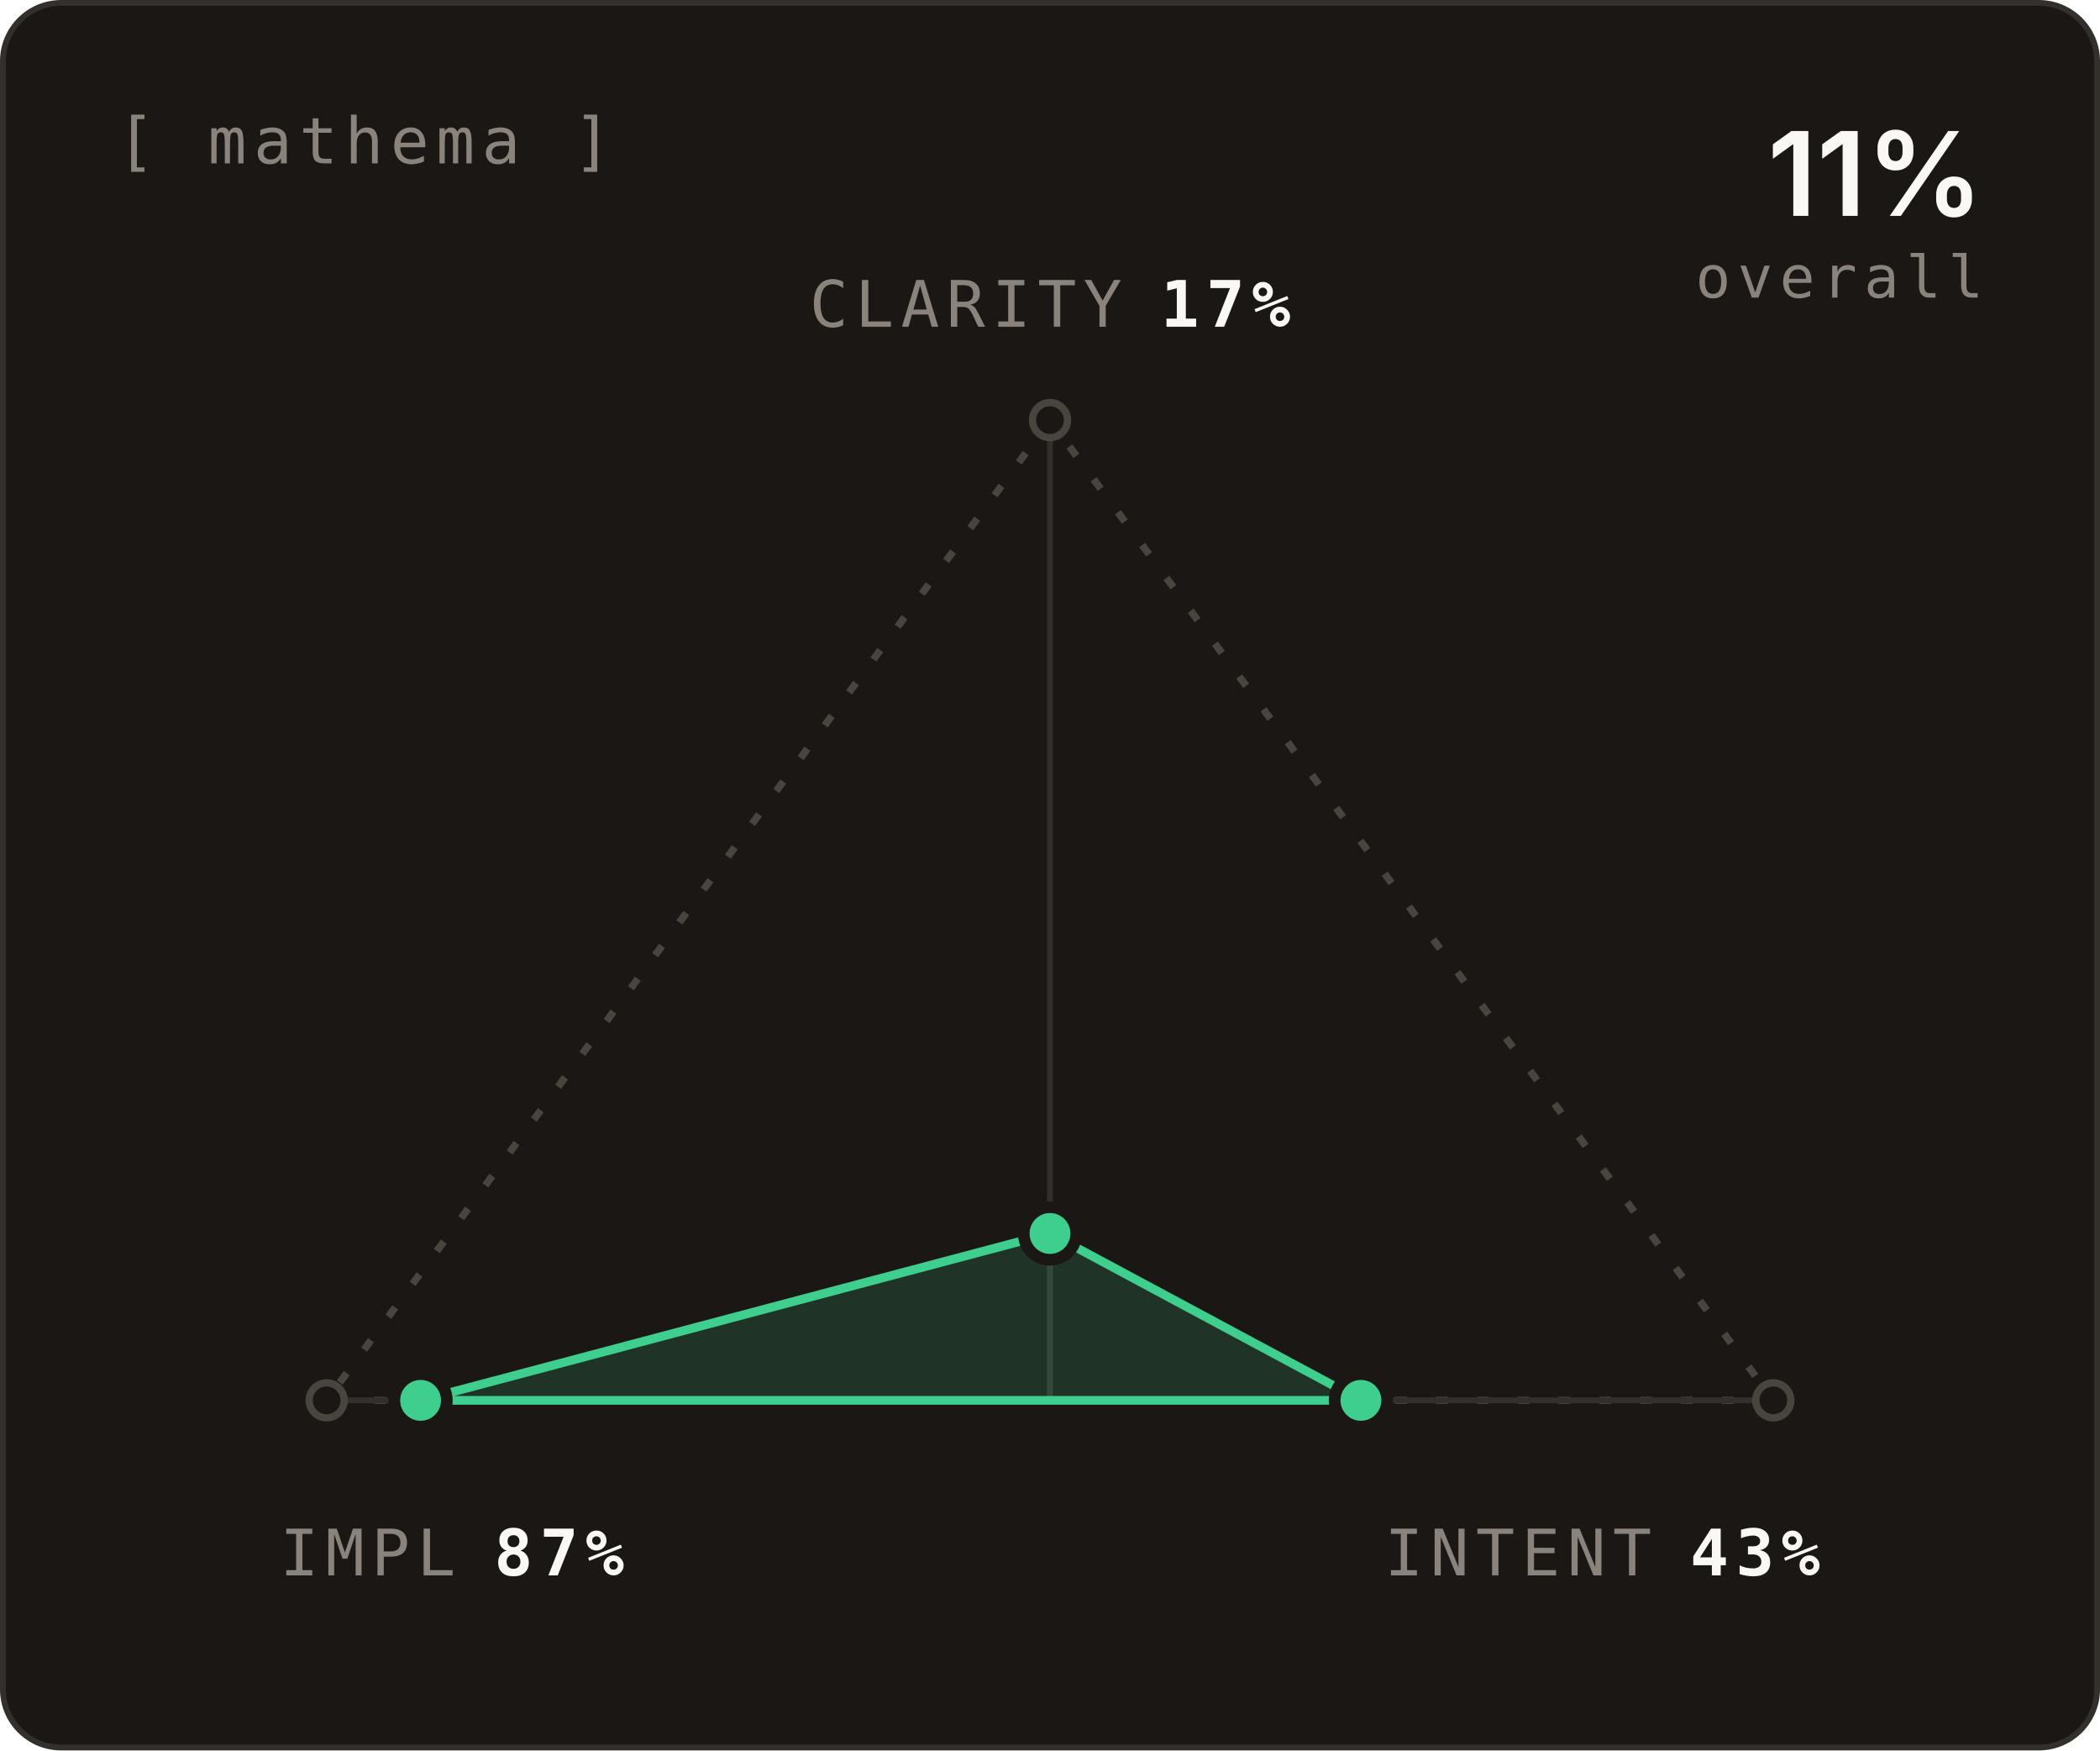
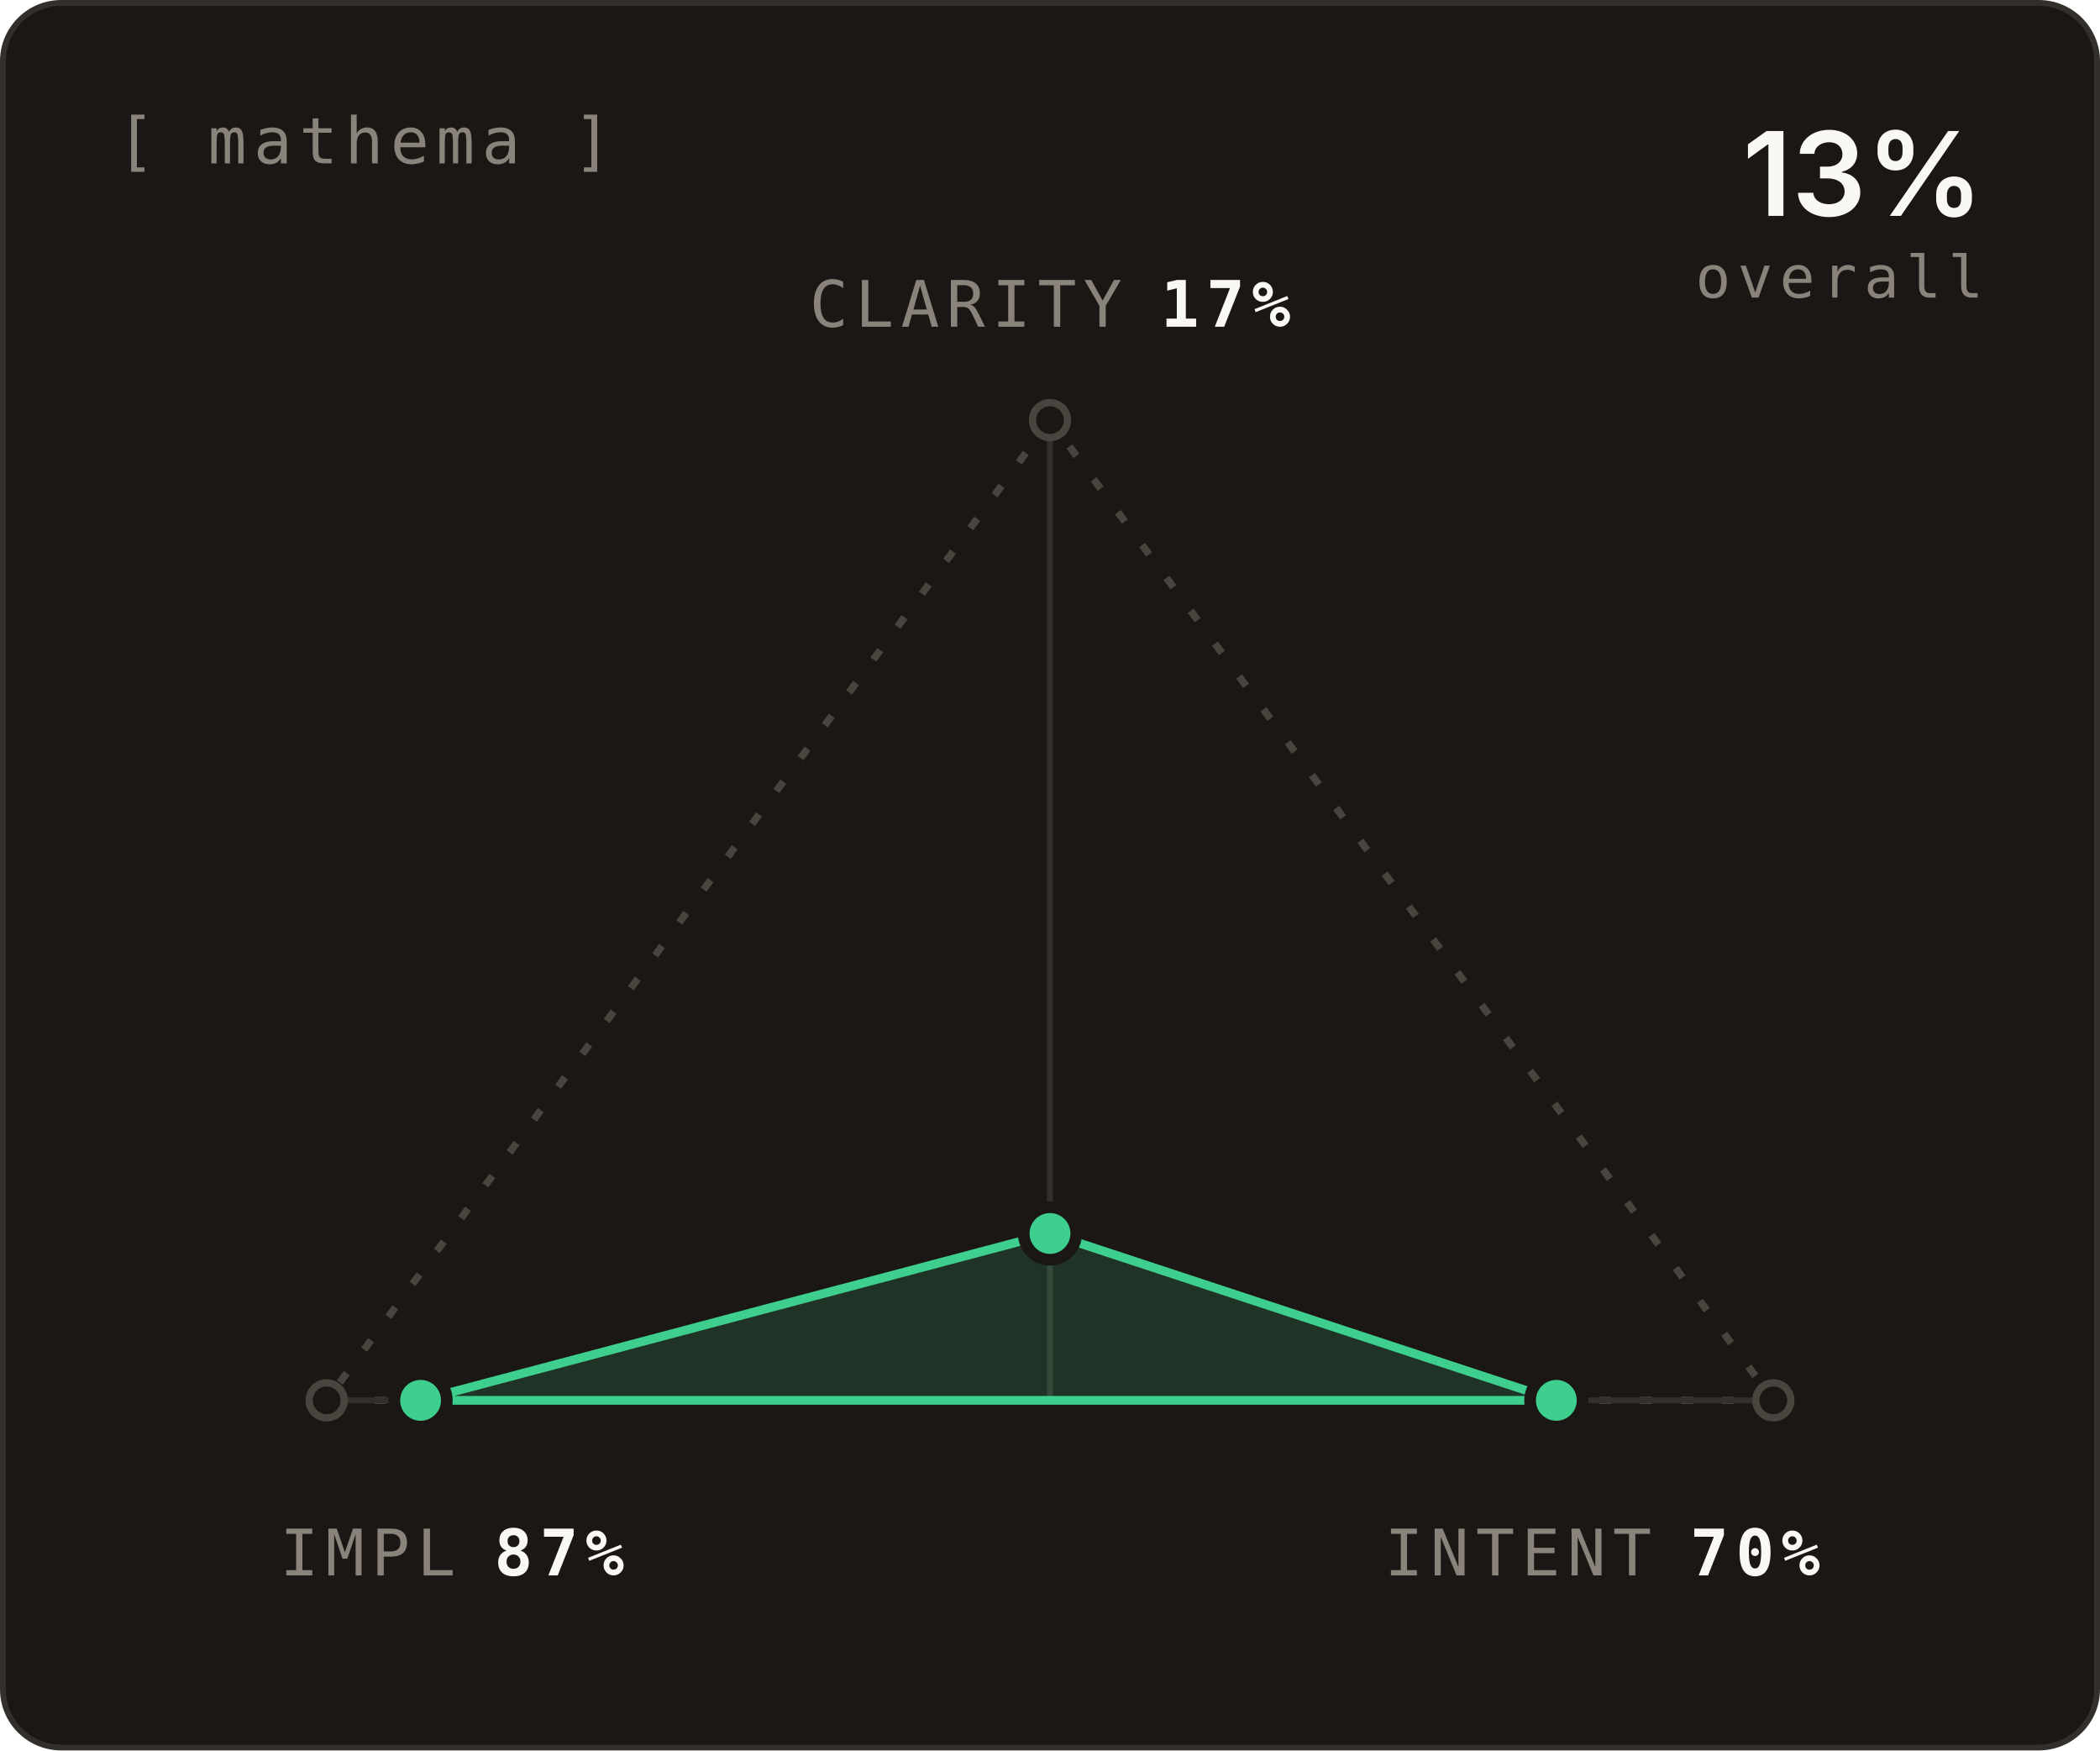
<svg xmlns="http://www.w3.org/2000/svg" width="360" height="300" viewBox="0 0 360 300" font-family="'JetBrains Mono',ui-monospace,Menlo,Consolas,monospace">
  <rect x="0.5" y="0.5" width="359" height="299" rx="10" fill="#1A1714" stroke="#33302B" />
  <text x="20" y="28" fill="#8A837B" font-size="11" letter-spacing="1.2">[ mathema ]</text>
  <polygon points="180.0,72.0 56.0,240.0 304.0,240.0" fill="none" stroke="#4A443E" stroke-dasharray="2 5" stroke-width="1.25" />
  <line x1="180" y1="240" x2="180.0" y2="72.0" stroke="#33302B" stroke-width="1" />
  <line x1="180" y1="240" x2="56.0" y2="240.0" stroke="#33302B" stroke-width="1" />
  <line x1="180" y1="240" x2="304.0" y2="240.0" stroke="#33302B" stroke-width="1" />
  <circle cx="180.0" cy="72.0" r="3" fill="#1A1714" stroke="#4A443E" stroke-width="1.25" />
  <circle cx="56.0" cy="240.0" r="3" fill="#1A1714" stroke="#4A443E" stroke-width="1.25" />
  <circle cx="304.0" cy="240.0" r="3" fill="#1A1714" stroke="#4A443E" stroke-width="1.25" />
-   <polygon points="180.0,211.4 72.1,240.0 233.3,240.0" fill="#3ECF8E" fill-opacity="0.16" stroke="#3ECF8E" stroke-width="1.5" stroke-linejoin="round" />
+   <polygon points="180.0,211.4 72.1,240.0 266.8,240.0" fill="#3ECF8E" fill-opacity="0.16" stroke="#3ECF8E" stroke-width="1.5" stroke-linejoin="round" />
  <circle cx="180.0" cy="211.4" r="4.5" fill="#3ECF8E" stroke="#1A1714" stroke-width="2" />
  <text x="180.0" y="56.0" font-size="11" letter-spacing="1.2" text-anchor="middle">
    <tspan fill="#8A837B">CLARITY</tspan>
    <tspan fill="#FAF8F5" font-weight="600">17%</tspan>
  </text>
  <circle cx="72.1" cy="240.0" r="4.5" fill="#3ECF8E" stroke="#1A1714" stroke-width="2" />
  <text x="48.0" y="270.0" font-size="11" letter-spacing="1.2" text-anchor="start">
    <tspan fill="#8A837B">IMPL</tspan>
    <tspan fill="#FAF8F5" font-weight="600">87%</tspan>
  </text>
-   <circle cx="233.3" cy="240.0" r="4.5" fill="#3ECF8E" stroke="#1A1714" stroke-width="2" />
+   <circle cx="266.8" cy="240.0" r="4.5" fill="#3ECF8E" stroke="#1A1714" stroke-width="2" />
  <text x="312.0" y="270.0" font-size="11" letter-spacing="1.2" text-anchor="end">
    <tspan fill="#8A837B">INTENT</tspan>
-     <tspan fill="#FAF8F5" font-weight="600">43%</tspan>
+     <tspan fill="#FAF8F5" font-weight="600">70%</tspan>
  </text>
-   <text x="340" y="37" fill="#FAF8F5" font-family="'Space Grotesk',-apple-system,BlinkMacSystemFont,'Segoe UI',sans-serif" font-size="20" font-weight="600" text-anchor="end">11%</text>
+   <text x="340" y="37" fill="#FAF8F5" font-family="'Space Grotesk',-apple-system,BlinkMacSystemFont,'Segoe UI',sans-serif" font-size="20" font-weight="600" text-anchor="end">13%</text>
  <text x="340" y="51" fill="#8A837B" font-size="10" letter-spacing="1.2" text-anchor="end">overall</text>
</svg>
